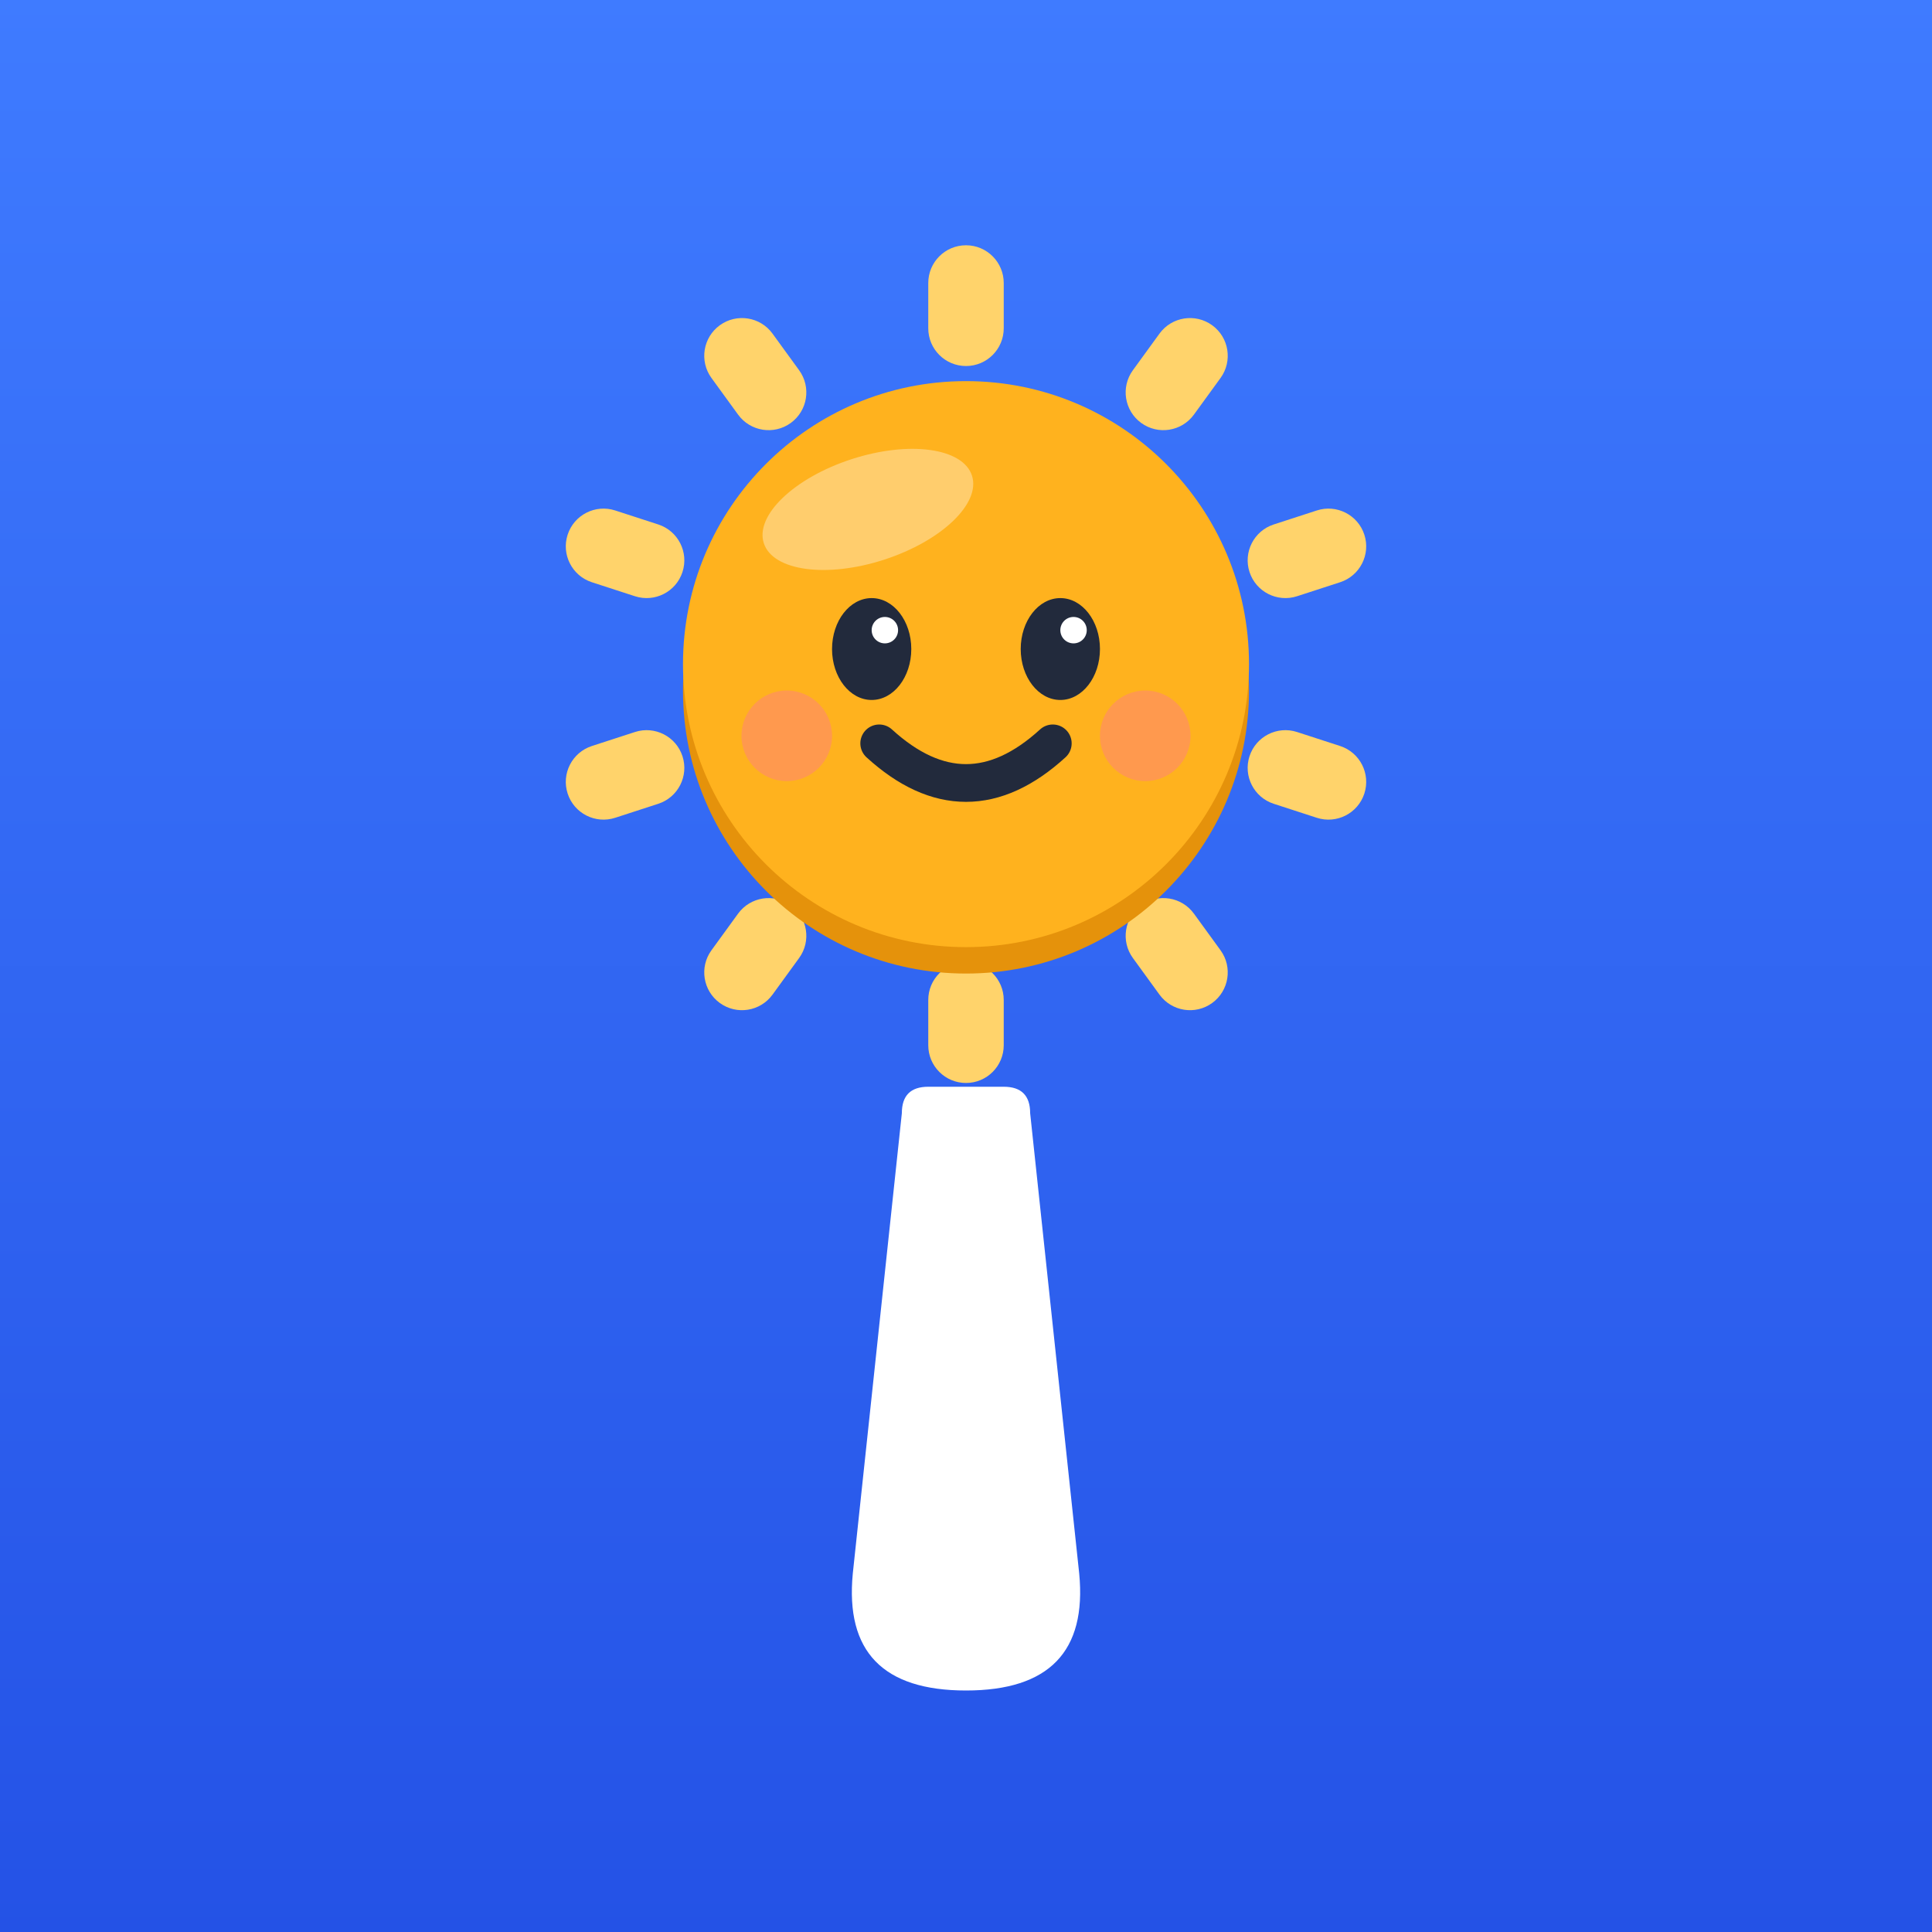
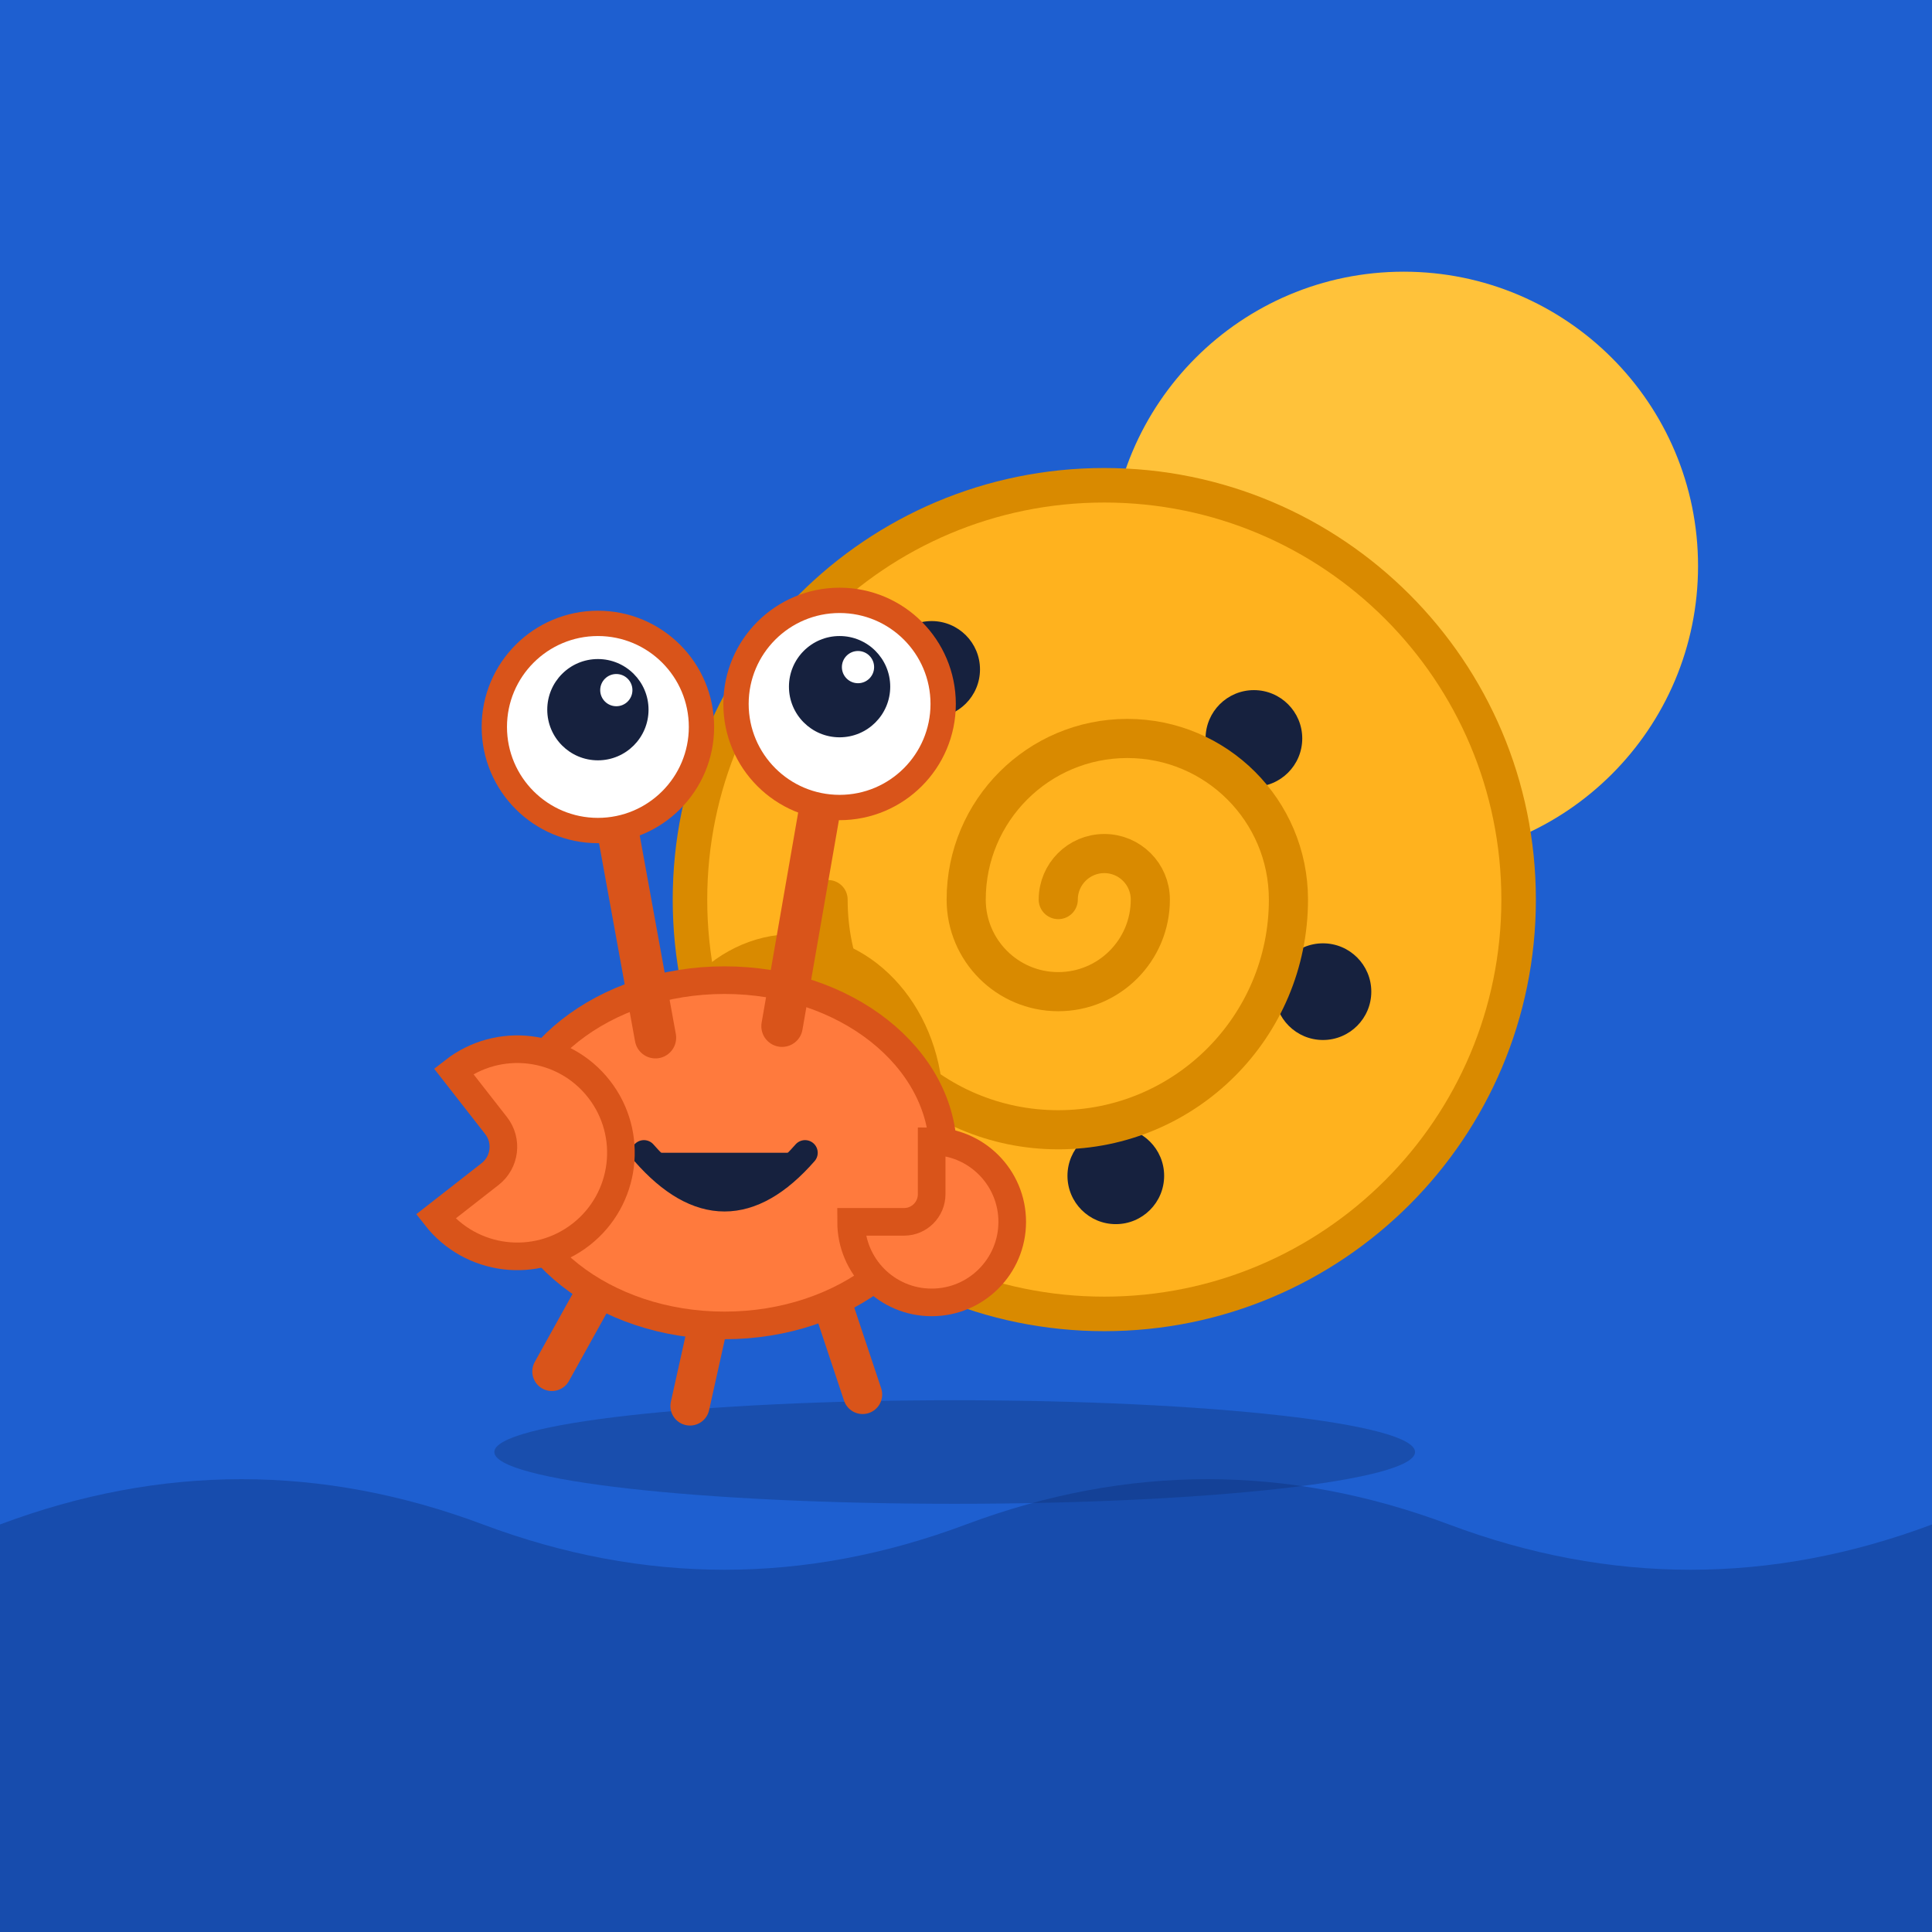
- <svg xmlns="http://www.w3.org/2000/svg" viewBox="0 0 1024 1024">
-   <defs>
-     <linearGradient id="g" x1="0" y1="0" x2="0" y2="1">
-       <stop offset="0" stop-color="#3F7BFF" />
-       <stop offset="1" stop-color="#2452E6" />
-     </linearGradient>
-   </defs>
-   <rect width="1024" height="1024" fill="url(#g)" />
-   <g transform="translate(512 352)">
-     <g fill="#FFD36B">
-       <rect x="-20" y="-222" width="40" height="64" rx="20" />
-       <rect x="-20" y="-222" width="40" height="64" rx="20" transform="rotate(36)" />
-       <rect x="-20" y="-222" width="40" height="64" rx="20" transform="rotate(72)" />
-       <rect x="-20" y="-222" width="40" height="64" rx="20" transform="rotate(108)" />
-       <rect x="-20" y="-222" width="40" height="64" rx="20" transform="rotate(144)" />
-       <rect x="-20" y="-222" width="40" height="64" rx="20" transform="rotate(180)" />
-       <rect x="-20" y="-222" width="40" height="64" rx="20" transform="rotate(216)" />
-       <rect x="-20" y="-222" width="40" height="64" rx="20" transform="rotate(252)" />
-       <rect x="-20" y="-222" width="40" height="64" rx="20" transform="rotate(288)" />
-       <rect x="-20" y="-222" width="40" height="64" rx="20" transform="rotate(324)" />
+ <svg xmlns="http://www.w3.org/2000/svg" viewBox="0 0 512 512">
+   <rect width="512" height="512" fill="#1E5FD0" />
+   <circle cx="372" cy="150" r="78" fill="#FFC23A" />
+   <path d="M0 404 Q64 380 128 404 T256 404 T384 404 T512 404 V512 H0 Z" fill="#174CAD" />
+   <g transform="translate(70 92) scale(3.05)">
+     <ellipse cx="60" cy="96" rx="40" ry="4.5" fill="#0E2F6E" opacity=".35" />
+     <circle cx="73" cy="48" r="36" fill="#FFB21E" stroke="#D98A00" stroke-width="3" />
+     <g fill="#16213E">
+       <circle cx="58" cy="28" r="4.2" />
+       <circle cx="86" cy="34" r="4.2" />
+       <circle cx="92" cy="56" r="4.2" />
+       <circle cx="74" cy="72" r="4.2" />
    </g>
-     <circle cy="14" r="150" fill="#E5920B" />
-     <circle r="150" fill="#FFB21E" />
-     <ellipse cx="-52" cy="-82" rx="58" ry="28" fill="#fff" opacity=".35" transform="rotate(-18 -52 -82)" />
-     <ellipse cx="-50" cy="-8" rx="21" ry="27" fill="#222A3C" />
-     <ellipse cx="50" cy="-8" rx="21" ry="27" fill="#222A3C" />
-     <circle cx="-43" cy="-18" r="7" fill="#fff" />
-     <circle cx="57" cy="-18" r="7" fill="#fff" />
-     <circle cx="-95" cy="38" r="24" fill="#FF7A8A" opacity=".45" />
-     <circle cx="95" cy="38" r="24" fill="#FF7A8A" opacity=".45" />
-     <path d="M-46 42q46 42 92 0" fill="none" stroke="#222A3C" stroke-width="20" stroke-linecap="round" />
+     <path d="M73 48 m-4 0 a4 4 0 1 1 8 0 a8 8 0 1 1 -16 0 a14 14 0 1 1 28 0 a20 20 0 1 1 -40 0" fill="none" stroke="#D98A00" stroke-width="3.4" stroke-linecap="round" />
+     <ellipse cx="46" cy="66" rx="13" ry="15" fill="#D98A00" />
+     <g stroke="#D9541A" stroke-width="3.4" stroke-linecap="round">
+       <path d="M30 80 l-5 9" />
+       <path d="M39 83 l-2 9" />
+       <path d="M49 82 l3 9" />
+     </g>
+     <ellipse cx="40" cy="70" rx="19" ry="15" fill="#FF7A3D" stroke="#D9541A" stroke-width="2.4" />
+     <g stroke="#D9541A" stroke-width="3.6" stroke-linecap="round">
+       <path d="M34 60 L30 38" />
+       <path d="M45 59 L49 36" />
+     </g>
+     <circle cx="29" cy="33" r="9" fill="#fff" stroke="#D9541A" stroke-width="2.2" />
+     <circle cx="50" cy="31" r="9" fill="#fff" stroke="#D9541A" stroke-width="2.2" />
+     <circle cx="29" cy="31.5" r="4.4" fill="#16213E" />
+     <circle cx="50" cy="29.5" r="4.4" fill="#16213E" />
+     <circle cx="30.6" cy="29.8" r="1.4" fill="#fff" />
+     <circle cx="51.6" cy="27.8" r="1.4" fill="#fff" />
+     <path d="M33 70 q7 8 14 0" fill="#16213E" stroke="#16213E" stroke-width="2.2" stroke-linecap="round" />
+     <g fill="#FF7A3D" stroke="#D9541A" stroke-width="2.4" transform="rotate(-38 22 70)">
+       <path d="M22 70 m-9 0 a9 9 0 1 0 9 -9 l0 6 a3 3 0 0 1 -3 3 z" />
+     </g>
+     <g fill="#FF7A3D" stroke="#D9541A" stroke-width="2.4">
+       <path d="M58 76 m-7 0 a7 7 0 1 0 7 -7 l0 4.6 a2.4 2.4 0 0 1 -2.4 2.4 z" />
+     </g>
  </g>
-   <path d="M478 590q0-14 14-14h40q14 0 14 14l26 244q6 62-60 62t-60-62z" fill="#FFFFFF" />
</svg>
